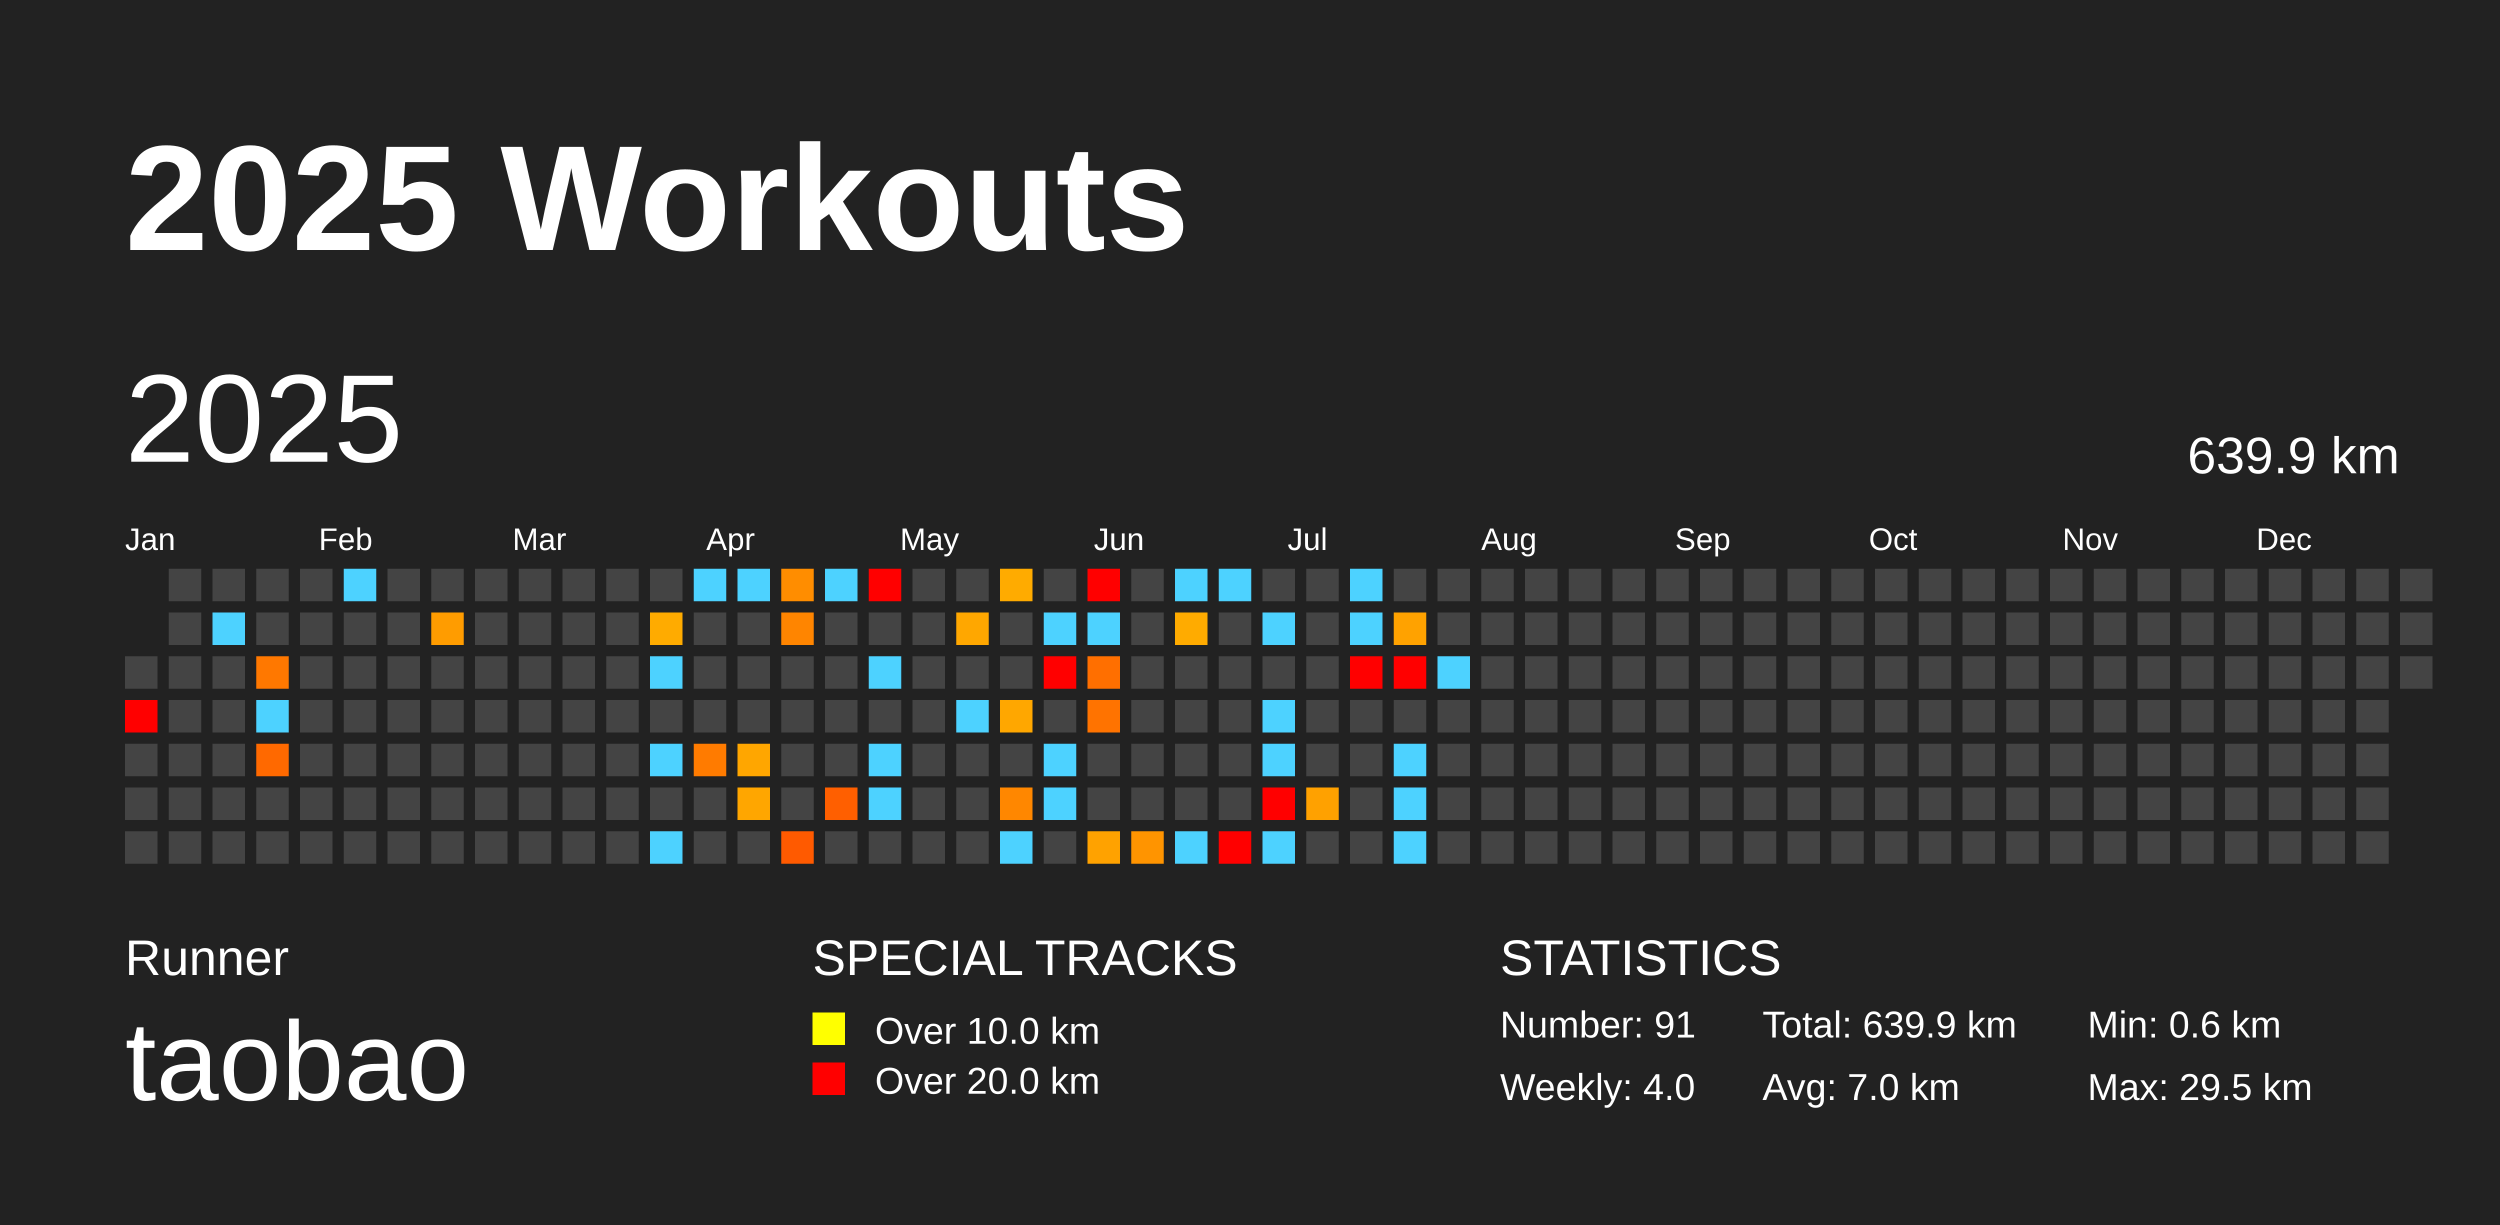
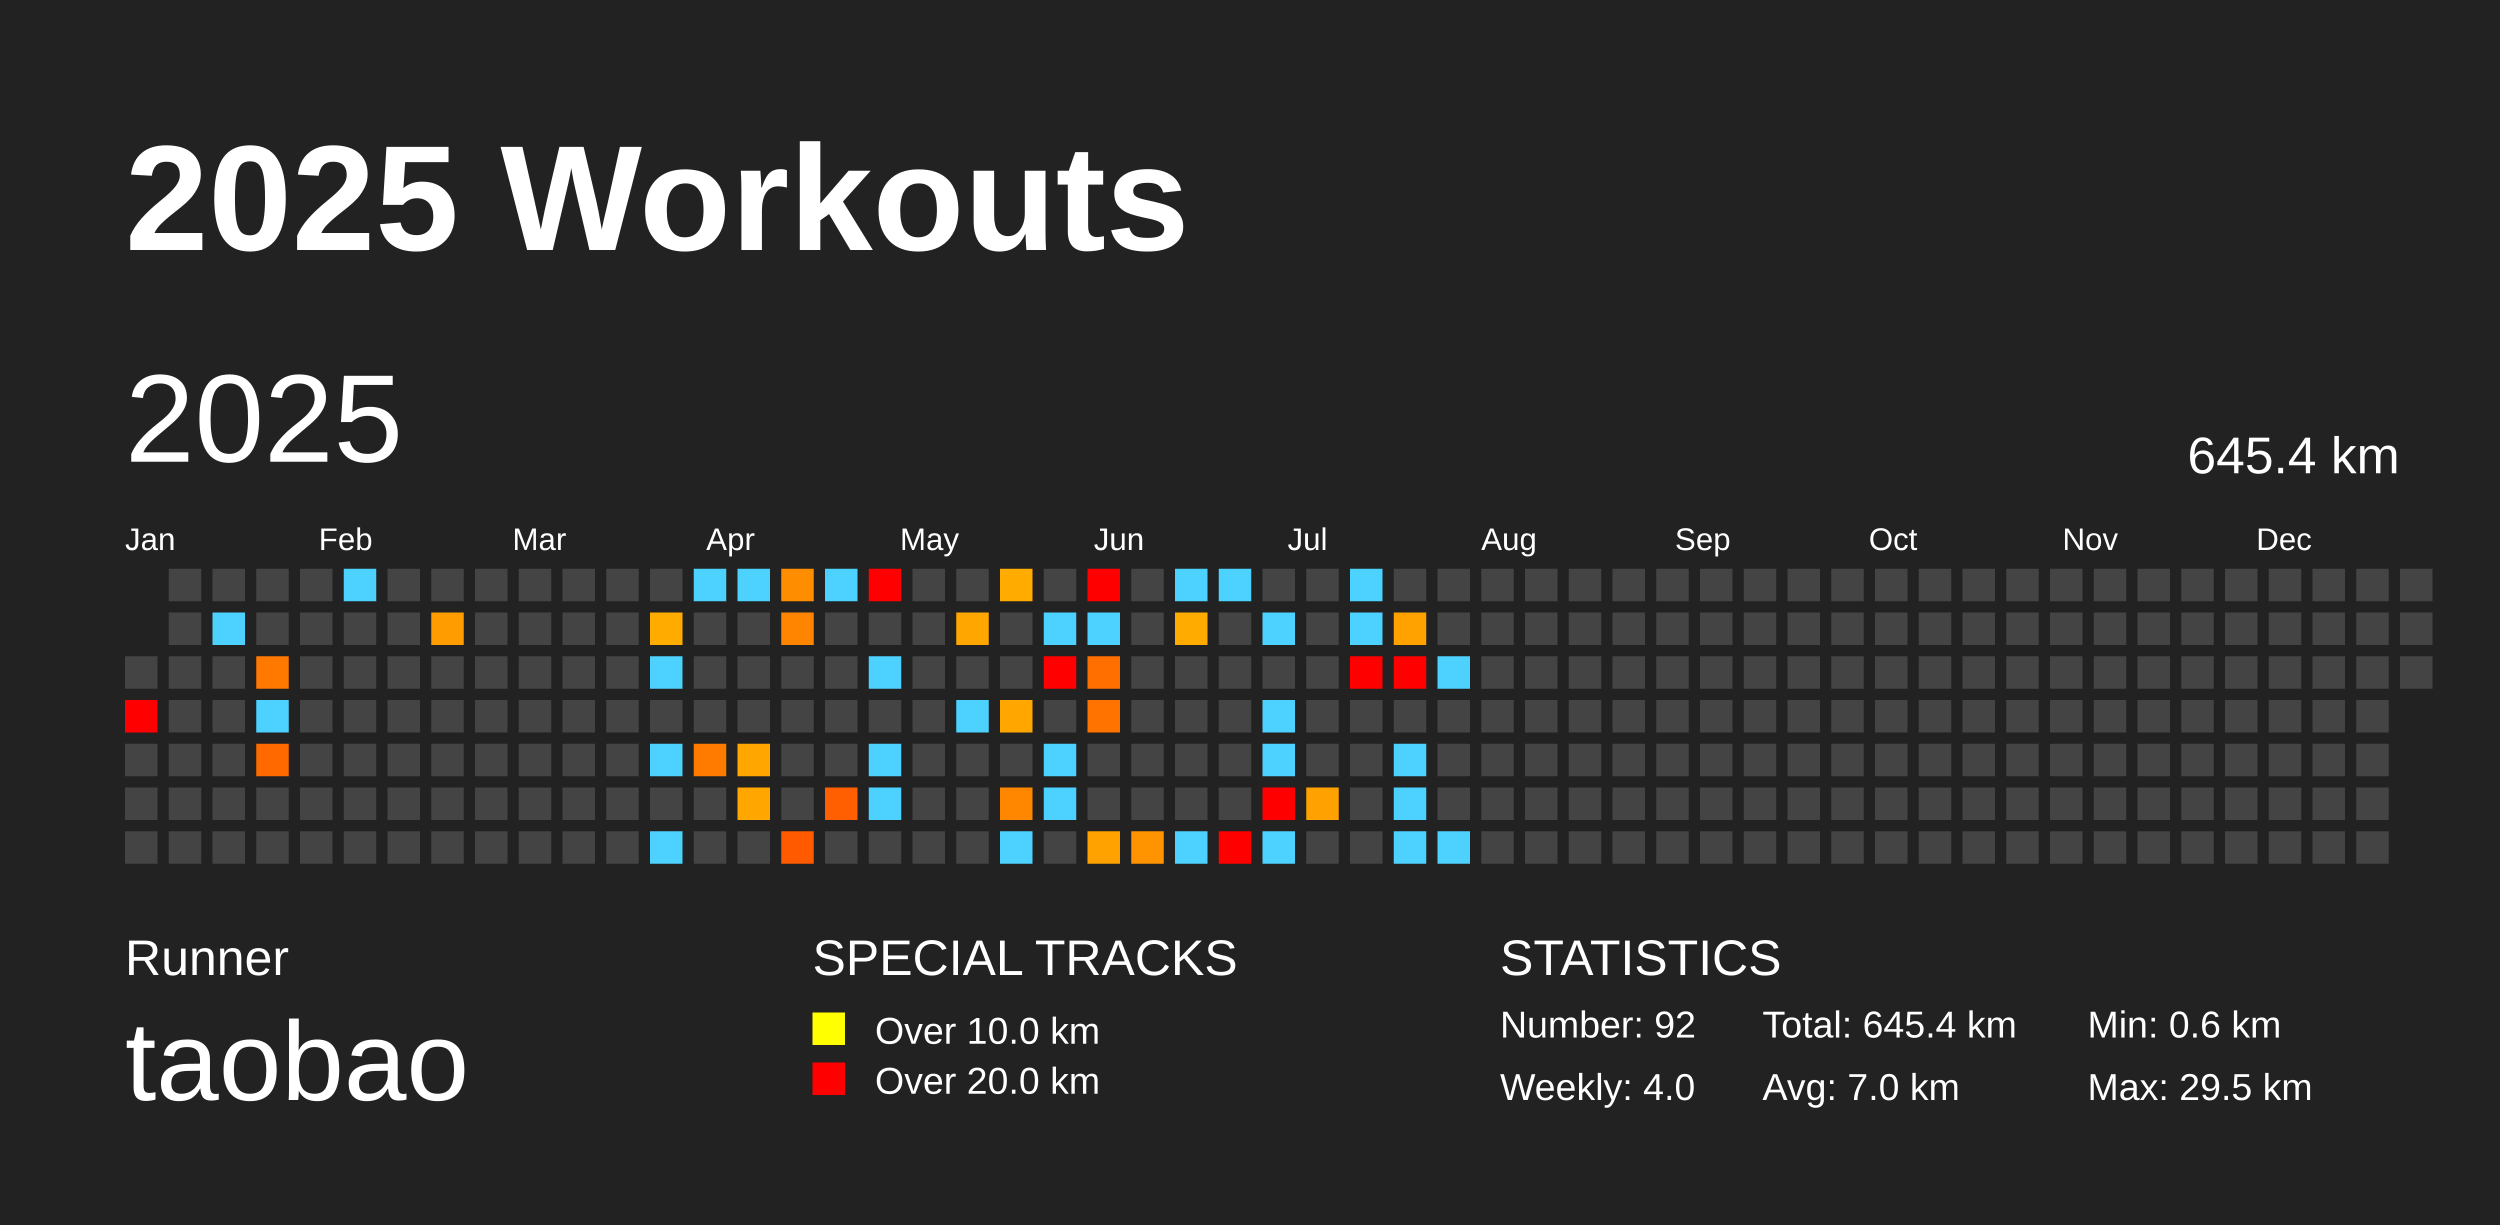
<svg xmlns="http://www.w3.org/2000/svg" baseProfile="full" height="98mm" version="1.1" viewBox="0,0,200,98" width="200mm">
  <defs />
  <rect fill="#222222" height="98" width="200" x="0" y="0" />
  <text fill="#FFFFFF" style="font-size:12px; font-family:Arial; font-weight:bold;" x="10" y="20">2025 Workouts</text>
  <text fill="#FFFFFF" style="font-size:4px; font-family:Arial" x="10" y="78">Runner</text>
  <text fill="#FFFFFF" style="font-size:9px; font-family:Arial" x="10" y="88">taobao</text>
  <text fill="#FFFFFF" style="font-size:4px; font-family:Arial" x="65" y="78">SPECIAL TRACKS</text>
  <rect fill="yellow" height="2.6" width="2.6" x="65" y="81" />
  <text fill="#FFFFFF" style="font-size:3px; font-family:Arial" x="70" y="83.5">Over 10.0 km</text>
  <rect fill="red" height="2.6" width="2.6" x="65" y="85" />
  <text fill="#FFFFFF" style="font-size:3px; font-family:Arial" x="70" y="87.5">Over 20.0 km</text>
  <text fill="#FFFFFF" style="font-size:4px; font-family:Arial" x="120" y="78">STATISTICS</text>
-   <text fill="#FFFFFF" style="font-size:3px; font-family:Arial" x="120" y="83">Number: 91</text>
+   <text fill="#FFFFFF" style="font-size:3px; font-family:Arial" x="120" y="83">Number: 92</text>
  <text fill="#FFFFFF" style="font-size:3px; font-family:Arial" x="120" y="88">Weekly: 4.0</text>
-   <text fill="#FFFFFF" style="font-size:3px; font-family:Arial" x="141" y="83">Total: 639.9 km</text>
+   <text fill="#FFFFFF" style="font-size:3px; font-family:Arial" x="141" y="83">Total: 645.4 km</text>
  <text fill="#FFFFFF" style="font-size:3px; font-family:Arial" x="141" y="88">Avg: 7.0 km</text>
  <text fill="#FFFFFF" style="font-size:3px; font-family:Arial" x="167" y="83">Min: 0.6 km</text>
  <text fill="#FFFFFF" style="font-size:3px; font-family:Arial" x="167" y="88">Max: 29.5 km</text>
  <text dominant-baseline="hanging" fill="#FFFFFF" style="font-size:10.0px; font-family:Arial;" x="10" y="30">2025</text>
-   <text dominant-baseline="hanging" fill="#FFFFFF" style="font-size:4.125px; font-family:Arial;" x="175" y="35">639.9 km</text>
+   <text dominant-baseline="hanging" fill="#FFFFFF" style="font-size:4.125px; font-family:Arial;" x="175" y="35">645.4 km</text>
  <text fill="#FFFFFF" style="font-size:2.5px; font-family:Arial" x="10.0" y="44">Jan</text>
  <text fill="#FFFFFF" style="font-size:2.5px; font-family:Arial" x="25.5" y="44">Feb</text>
  <text fill="#FFFFFF" style="font-size:2.5px; font-family:Arial" x="41.0" y="44">Mar</text>
  <text fill="#FFFFFF" style="font-size:2.5px; font-family:Arial" x="56.5" y="44">Apr</text>
  <text fill="#FFFFFF" style="font-size:2.5px; font-family:Arial" x="72.0" y="44">May</text>
  <text fill="#FFFFFF" style="font-size:2.5px; font-family:Arial" x="87.5" y="44">Jun</text>
  <text fill="#FFFFFF" style="font-size:2.5px; font-family:Arial" x="103.0" y="44">Jul</text>
  <text fill="#FFFFFF" style="font-size:2.5px; font-family:Arial" x="118.5" y="44">Aug</text>
  <text fill="#FFFFFF" style="font-size:2.5px; font-family:Arial" x="134.0" y="44">Sep</text>
  <text fill="#FFFFFF" style="font-size:2.5px; font-family:Arial" x="149.5" y="44">Oct</text>
  <text fill="#FFFFFF" style="font-size:2.5px; font-family:Arial" x="165.0" y="44">Nov</text>
  <text fill="#FFFFFF" style="font-size:2.5px; font-family:Arial" x="180.5" y="44">Dec</text>
  <rect fill="#444444" height="2.6" width="2.6" x="10.0" y="52.5" />
  <rect fill="red" height="2.6" width="2.6" x="10.0" y="56.0" />
  <rect fill="#444444" height="2.6" width="2.6" x="10.0" y="59.5" />
  <rect fill="#444444" height="2.6" width="2.6" x="10.0" y="63.0" />
  <rect fill="#444444" height="2.6" width="2.6" x="10.0" y="66.5" />
  <rect fill="#444444" height="2.6" width="2.6" x="13.5" y="45.5" />
  <rect fill="#444444" height="2.6" width="2.6" x="13.5" y="49.0" />
  <rect fill="#444444" height="2.6" width="2.6" x="13.5" y="52.5" />
  <rect fill="#444444" height="2.6" width="2.6" x="13.5" y="56.0" />
  <rect fill="#444444" height="2.6" width="2.6" x="13.5" y="59.5" />
  <rect fill="#444444" height="2.6" width="2.6" x="13.5" y="63.0" />
  <rect fill="#444444" height="2.6" width="2.6" x="13.5" y="66.5" />
  <rect fill="#444444" height="2.6" width="2.6" x="17.0" y="45.5" />
  <rect fill="#4dd2ff" height="2.6" width="2.6" x="17.0" y="49.0" />
  <rect fill="#444444" height="2.6" width="2.6" x="17.0" y="52.5" />
  <rect fill="#444444" height="2.6" width="2.6" x="17.0" y="56.0" />
  <rect fill="#444444" height="2.6" width="2.6" x="17.0" y="59.5" />
  <rect fill="#444444" height="2.6" width="2.6" x="17.0" y="63.0" />
  <rect fill="#444444" height="2.6" width="2.6" x="17.0" y="66.5" />
  <rect fill="#444444" height="2.6" width="2.6" x="20.5" y="45.5" />
  <rect fill="#444444" height="2.6" width="2.6" x="20.5" y="49.0" />
  <rect fill="#ff7800" height="2.6" width="2.6" x="20.5" y="52.5" />
  <rect fill="#4dd2ff" height="2.6" width="2.6" x="20.5" y="56.0" />
  <rect fill="#ff6900" height="2.6" width="2.6" x="20.5" y="59.5" />
  <rect fill="#444444" height="2.6" width="2.6" x="20.5" y="63.0" />
  <rect fill="#444444" height="2.6" width="2.6" x="20.5" y="66.5" />
  <rect fill="#444444" height="2.6" width="2.6" x="24.0" y="45.5" />
  <rect fill="#444444" height="2.6" width="2.6" x="24.0" y="49.0" />
  <rect fill="#444444" height="2.6" width="2.6" x="24.0" y="52.5" />
  <rect fill="#444444" height="2.6" width="2.6" x="24.0" y="56.0" />
  <rect fill="#444444" height="2.6" width="2.6" x="24.0" y="59.5" />
  <rect fill="#444444" height="2.6" width="2.6" x="24.0" y="63.0" />
  <rect fill="#444444" height="2.6" width="2.6" x="24.0" y="66.5" />
  <rect fill="#4dd2ff" height="2.6" width="2.6" x="27.5" y="45.5" />
  <rect fill="#444444" height="2.6" width="2.6" x="27.5" y="49.0" />
  <rect fill="#444444" height="2.6" width="2.6" x="27.5" y="52.5" />
  <rect fill="#444444" height="2.6" width="2.6" x="27.5" y="56.0" />
  <rect fill="#444444" height="2.6" width="2.6" x="27.5" y="59.5" />
  <rect fill="#444444" height="2.6" width="2.6" x="27.5" y="63.0" />
  <rect fill="#444444" height="2.6" width="2.6" x="27.5" y="66.5" />
  <rect fill="#444444" height="2.6" width="2.6" x="31.0" y="45.5" />
  <rect fill="#444444" height="2.6" width="2.6" x="31.0" y="49.0" />
  <rect fill="#444444" height="2.6" width="2.6" x="31.0" y="52.5" />
  <rect fill="#444444" height="2.6" width="2.6" x="31.0" y="56.0" />
  <rect fill="#444444" height="2.6" width="2.6" x="31.0" y="59.5" />
  <rect fill="#444444" height="2.6" width="2.6" x="31.0" y="63.0" />
  <rect fill="#444444" height="2.6" width="2.6" x="31.0" y="66.5" />
  <rect fill="#444444" height="2.6" width="2.6" x="34.5" y="45.5" />
  <rect fill="#ff9c00" height="2.6" width="2.6" x="34.5" y="49.0" />
  <rect fill="#444444" height="2.6" width="2.6" x="34.5" y="52.5" />
  <rect fill="#444444" height="2.6" width="2.6" x="34.5" y="56.0" />
  <rect fill="#444444" height="2.6" width="2.6" x="34.5" y="59.5" />
  <rect fill="#444444" height="2.6" width="2.6" x="34.5" y="63.0" />
  <rect fill="#444444" height="2.6" width="2.6" x="34.5" y="66.5" />
  <rect fill="#444444" height="2.6" width="2.6" x="38.0" y="45.5" />
  <rect fill="#444444" height="2.6" width="2.6" x="38.0" y="49.0" />
  <rect fill="#444444" height="2.6" width="2.6" x="38.0" y="52.5" />
  <rect fill="#444444" height="2.6" width="2.6" x="38.0" y="56.0" />
  <rect fill="#444444" height="2.6" width="2.6" x="38.0" y="59.5" />
  <rect fill="#444444" height="2.6" width="2.6" x="38.0" y="63.0" />
  <rect fill="#444444" height="2.6" width="2.6" x="38.0" y="66.5" />
  <rect fill="#444444" height="2.6" width="2.6" x="41.5" y="45.5" />
  <rect fill="#444444" height="2.6" width="2.6" x="41.5" y="49.0" />
  <rect fill="#444444" height="2.6" width="2.6" x="41.5" y="52.5" />
  <rect fill="#444444" height="2.6" width="2.6" x="41.5" y="56.0" />
  <rect fill="#444444" height="2.6" width="2.6" x="41.5" y="59.5" />
  <rect fill="#444444" height="2.6" width="2.6" x="41.5" y="63.0" />
  <rect fill="#444444" height="2.6" width="2.6" x="41.5" y="66.5" />
  <rect fill="#444444" height="2.6" width="2.6" x="45.0" y="45.5" />
  <rect fill="#444444" height="2.6" width="2.6" x="45.0" y="49.0" />
  <rect fill="#444444" height="2.6" width="2.6" x="45.0" y="52.5" />
  <rect fill="#444444" height="2.6" width="2.6" x="45.0" y="56.0" />
  <rect fill="#444444" height="2.6" width="2.6" x="45.0" y="59.5" />
  <rect fill="#444444" height="2.6" width="2.6" x="45.0" y="63.0" />
  <rect fill="#444444" height="2.6" width="2.6" x="45.0" y="66.5" />
  <rect fill="#444444" height="2.6" width="2.6" x="48.5" y="45.5" />
  <rect fill="#444444" height="2.6" width="2.6" x="48.5" y="49.0" />
  <rect fill="#444444" height="2.6" width="2.6" x="48.5" y="52.5" />
  <rect fill="#444444" height="2.6" width="2.6" x="48.5" y="56.0" />
  <rect fill="#444444" height="2.6" width="2.6" x="48.5" y="59.5" />
  <rect fill="#444444" height="2.6" width="2.6" x="48.5" y="63.0" />
  <rect fill="#444444" height="2.6" width="2.6" x="48.5" y="66.5" />
  <rect fill="#444444" height="2.6" width="2.6" x="52.0" y="45.5" />
  <rect fill="#ffab00" height="2.6" width="2.6" x="52.0" y="49.0" />
  <rect fill="#4dd2ff" height="2.6" width="2.6" x="52.0" y="52.5" />
  <rect fill="#444444" height="2.6" width="2.6" x="52.0" y="56.0" />
  <rect fill="#4dd2ff" height="2.6" width="2.6" x="52.0" y="59.5" />
  <rect fill="#444444" height="2.6" width="2.6" x="52.0" y="63.0" />
  <rect fill="#4dd2ff" height="2.6" width="2.6" x="52.0" y="66.5" />
  <rect fill="#4dd2ff" height="2.6" width="2.6" x="55.5" y="45.5" />
  <rect fill="#444444" height="2.6" width="2.6" x="55.5" y="49.0" />
  <rect fill="#444444" height="2.6" width="2.6" x="55.5" y="52.5" />
  <rect fill="#444444" height="2.6" width="2.6" x="55.5" y="56.0" />
  <rect fill="#ff7b00" height="2.6" width="2.6" x="55.5" y="59.5" />
  <rect fill="#444444" height="2.6" width="2.6" x="55.5" y="63.0" />
  <rect fill="#444444" height="2.6" width="2.6" x="55.5" y="66.5" />
  <rect fill="#4dd2ff" height="2.6" width="2.6" x="59.0" y="45.5" />
  <rect fill="#444444" height="2.6" width="2.6" x="59.0" y="49.0" />
  <rect fill="#444444" height="2.6" width="2.6" x="59.0" y="52.5" />
  <rect fill="#444444" height="2.6" width="2.6" x="59.0" y="56.0" />
  <rect fill="#ffa600" height="2.6" width="2.6" x="59.0" y="59.5" />
  <rect fill="#ffa600" height="2.6" width="2.6" x="59.0" y="63.0" />
  <rect fill="#444444" height="2.6" width="2.6" x="59.0" y="66.5" />
  <rect fill="#ff8d00" height="2.6" width="2.6" x="62.5" y="45.5" />
  <rect fill="#ff8500" height="2.6" width="2.6" x="62.5" y="49.0" />
  <rect fill="#444444" height="2.6" width="2.6" x="62.5" y="52.5" />
  <rect fill="#444444" height="2.6" width="2.6" x="62.5" y="56.0" />
  <rect fill="#444444" height="2.6" width="2.6" x="62.5" y="59.5" />
  <rect fill="#444444" height="2.6" width="2.6" x="62.5" y="63.0" />
  <rect fill="#ff5a00" height="2.6" width="2.6" x="62.5" y="66.5" />
  <rect fill="#4dd2ff" height="2.6" width="2.6" x="66.0" y="45.5" />
  <rect fill="#444444" height="2.6" width="2.6" x="66.0" y="49.0" />
  <rect fill="#444444" height="2.6" width="2.6" x="66.0" y="52.5" />
  <rect fill="#444444" height="2.6" width="2.6" x="66.0" y="56.0" />
  <rect fill="#444444" height="2.6" width="2.6" x="66.0" y="59.5" />
  <rect fill="#ff5f00" height="2.6" width="2.6" x="66.0" y="63.0" />
  <rect fill="#444444" height="2.6" width="2.6" x="66.0" y="66.5" />
  <rect fill="red" height="2.6" width="2.6" x="69.5" y="45.5" />
  <rect fill="#444444" height="2.6" width="2.6" x="69.5" y="49.0" />
  <rect fill="#4dd2ff" height="2.6" width="2.6" x="69.5" y="52.5" />
  <rect fill="#444444" height="2.6" width="2.6" x="69.5" y="56.0" />
  <rect fill="#4dd2ff" height="2.6" width="2.6" x="69.5" y="59.5" />
  <rect fill="#4dd2ff" height="2.6" width="2.6" x="69.5" y="63.0" />
  <rect fill="#444444" height="2.6" width="2.6" x="69.5" y="66.5" />
  <rect fill="#444444" height="2.6" width="2.6" x="73.0" y="45.5" />
  <rect fill="#444444" height="2.6" width="2.6" x="73.0" y="49.0" />
  <rect fill="#444444" height="2.6" width="2.6" x="73.0" y="52.5" />
  <rect fill="#444444" height="2.6" width="2.6" x="73.0" y="56.0" />
  <rect fill="#444444" height="2.6" width="2.6" x="73.0" y="59.5" />
  <rect fill="#444444" height="2.6" width="2.6" x="73.0" y="63.0" />
  <rect fill="#444444" height="2.6" width="2.6" x="73.0" y="66.5" />
  <rect fill="#444444" height="2.6" width="2.6" x="76.5" y="45.5" />
  <rect fill="#ffa700" height="2.6" width="2.6" x="76.5" y="49.0" />
  <rect fill="#444444" height="2.6" width="2.6" x="76.5" y="52.5" />
  <rect fill="#4dd2ff" height="2.6" width="2.6" x="76.5" y="56.0" />
  <rect fill="#444444" height="2.6" width="2.6" x="76.5" y="59.5" />
  <rect fill="#444444" height="2.6" width="2.6" x="76.5" y="63.0" />
  <rect fill="#444444" height="2.6" width="2.6" x="76.5" y="66.5" />
  <rect fill="#ffab00" height="2.6" width="2.6" x="80.0" y="45.5" />
  <rect fill="#444444" height="2.6" width="2.6" x="80.0" y="49.0" />
  <rect fill="#444444" height="2.6" width="2.6" x="80.0" y="52.5" />
  <rect fill="#ffa700" height="2.6" width="2.6" x="80.0" y="56.0" />
  <rect fill="#444444" height="2.6" width="2.6" x="80.0" y="59.5" />
  <rect fill="#ff8700" height="2.6" width="2.6" x="80.0" y="63.0" />
  <rect fill="#4dd2ff" height="2.6" width="2.6" x="80.0" y="66.5" />
  <rect fill="#444444" height="2.6" width="2.6" x="83.5" y="45.5" />
  <rect fill="#4dd2ff" height="2.6" width="2.6" x="83.5" y="49.0" />
  <rect fill="red" height="2.6" width="2.6" x="83.5" y="52.5" />
  <rect fill="#444444" height="2.6" width="2.6" x="83.5" y="56.0" />
  <rect fill="#4dd2ff" height="2.6" width="2.6" x="83.5" y="59.5" />
  <rect fill="#4dd2ff" height="2.6" width="2.6" x="83.5" y="63.0" />
  <rect fill="#444444" height="2.6" width="2.6" x="83.5" y="66.5" />
  <rect fill="red" height="2.6" width="2.6" x="87.0" y="45.5" />
  <rect fill="#4dd2ff" height="2.6" width="2.6" x="87.0" y="49.0" />
  <rect fill="#ff6f00" height="2.6" width="2.6" x="87.0" y="52.5" />
  <rect fill="#ff7300" height="2.6" width="2.6" x="87.0" y="56.0" />
  <rect fill="#444444" height="2.6" width="2.6" x="87.0" y="59.5" />
  <rect fill="#444444" height="2.6" width="2.6" x="87.0" y="63.0" />
  <rect fill="#ffa200" height="2.6" width="2.6" x="87.0" y="66.5" />
  <rect fill="#444444" height="2.6" width="2.6" x="90.5" y="45.5" />
  <rect fill="#444444" height="2.6" width="2.6" x="90.5" y="49.0" />
  <rect fill="#444444" height="2.6" width="2.6" x="90.5" y="52.5" />
  <rect fill="#444444" height="2.6" width="2.6" x="90.5" y="56.0" />
  <rect fill="#444444" height="2.6" width="2.6" x="90.5" y="59.5" />
  <rect fill="#444444" height="2.6" width="2.6" x="90.5" y="63.0" />
  <rect fill="#ff9400" height="2.6" width="2.6" x="90.5" y="66.5" />
  <rect fill="#4dd2ff" height="2.6" width="2.6" x="94.0" y="45.5" />
  <rect fill="#ffab00" height="2.6" width="2.6" x="94.0" y="49.0" />
  <rect fill="#444444" height="2.6" width="2.6" x="94.0" y="52.5" />
  <rect fill="#444444" height="2.6" width="2.6" x="94.0" y="56.0" />
  <rect fill="#444444" height="2.6" width="2.6" x="94.0" y="59.5" />
  <rect fill="#444444" height="2.6" width="2.6" x="94.0" y="63.0" />
  <rect fill="#4dd2ff" height="2.6" width="2.6" x="94.0" y="66.5" />
  <rect fill="#4dd2ff" height="2.6" width="2.6" x="97.5" y="45.5" />
  <rect fill="#444444" height="2.6" width="2.6" x="97.5" y="49.0" />
  <rect fill="#444444" height="2.6" width="2.6" x="97.5" y="52.5" />
  <rect fill="#444444" height="2.6" width="2.6" x="97.5" y="56.0" />
  <rect fill="#444444" height="2.6" width="2.6" x="97.5" y="59.5" />
  <rect fill="#444444" height="2.6" width="2.6" x="97.5" y="63.0" />
  <rect fill="red" height="2.6" width="2.6" x="97.5" y="66.5" />
  <rect fill="#444444" height="2.6" width="2.6" x="101.0" y="45.5" />
  <rect fill="#4dd2ff" height="2.6" width="2.6" x="101.0" y="49.0" />
  <rect fill="#444444" height="2.6" width="2.6" x="101.0" y="52.5" />
  <rect fill="#4dd2ff" height="2.6" width="2.6" x="101.0" y="56.0" />
  <rect fill="#4dd2ff" height="2.6" width="2.6" x="101.0" y="59.5" />
  <rect fill="red" height="2.6" width="2.6" x="101.0" y="63.0" />
  <rect fill="#4dd2ff" height="2.6" width="2.6" x="101.0" y="66.5" />
  <rect fill="#444444" height="2.6" width="2.6" x="104.5" y="45.5" />
  <rect fill="#444444" height="2.6" width="2.6" x="104.5" y="49.0" />
  <rect fill="#444444" height="2.6" width="2.6" x="104.5" y="52.5" />
  <rect fill="#444444" height="2.6" width="2.6" x="104.5" y="56.0" />
  <rect fill="#444444" height="2.6" width="2.6" x="104.5" y="59.5" />
  <rect fill="#ffa100" height="2.6" width="2.6" x="104.5" y="63.0" />
  <rect fill="#444444" height="2.6" width="2.6" x="104.5" y="66.5" />
  <rect fill="#4dd2ff" height="2.6" width="2.6" x="108.0" y="45.5" />
  <rect fill="#4dd2ff" height="2.6" width="2.6" x="108.0" y="49.0" />
  <rect fill="red" height="2.6" width="2.6" x="108.0" y="52.5" />
  <rect fill="#444444" height="2.6" width="2.6" x="108.0" y="56.0" />
  <rect fill="#444444" height="2.6" width="2.6" x="108.0" y="59.5" />
  <rect fill="#444444" height="2.6" width="2.6" x="108.0" y="63.0" />
  <rect fill="#444444" height="2.6" width="2.6" x="108.0" y="66.5" />
  <rect fill="#444444" height="2.6" width="2.6" x="111.5" y="45.5" />
  <rect fill="#ffa200" height="2.6" width="2.6" x="111.5" y="49.0" />
  <rect fill="red" height="2.6" width="2.6" x="111.5" y="52.5" />
  <rect fill="#444444" height="2.6" width="2.6" x="111.5" y="56.0" />
  <rect fill="#4dd2ff" height="2.6" width="2.6" x="111.5" y="59.5" />
  <rect fill="#4dd2ff" height="2.6" width="2.6" x="111.5" y="63.0" />
  <rect fill="#4dd2ff" height="2.6" width="2.6" x="111.5" y="66.5" />
  <rect fill="#444444" height="2.6" width="2.6" x="115.0" y="45.5" />
  <rect fill="#444444" height="2.6" width="2.6" x="115.0" y="49.0" />
  <rect fill="#4dd2ff" height="2.6" width="2.6" x="115.0" y="52.5" />
  <rect fill="#444444" height="2.6" width="2.6" x="115.0" y="56.0" />
  <rect fill="#444444" height="2.6" width="2.6" x="115.0" y="59.5" />
  <rect fill="#444444" height="2.6" width="2.6" x="115.0" y="63.0" />
-   <rect fill="#444444" height="2.6" width="2.6" x="115.0" y="66.5" />
+   <rect fill="#4dd2ff" height="2.6" width="2.6" x="115.0" y="66.5" />
  <rect fill="#444444" height="2.6" width="2.6" x="118.5" y="45.5" />
  <rect fill="#444444" height="2.6" width="2.6" x="118.5" y="49.0" />
  <rect fill="#444444" height="2.6" width="2.6" x="118.5" y="52.5" />
  <rect fill="#444444" height="2.6" width="2.6" x="118.5" y="56.0" />
  <rect fill="#444444" height="2.6" width="2.6" x="118.5" y="59.5" />
  <rect fill="#444444" height="2.6" width="2.6" x="118.5" y="63.0" />
  <rect fill="#444444" height="2.6" width="2.6" x="118.5" y="66.5" />
  <rect fill="#444444" height="2.6" width="2.6" x="122.0" y="45.5" />
  <rect fill="#444444" height="2.6" width="2.6" x="122.0" y="49.0" />
  <rect fill="#444444" height="2.6" width="2.6" x="122.0" y="52.5" />
  <rect fill="#444444" height="2.6" width="2.6" x="122.0" y="56.0" />
  <rect fill="#444444" height="2.6" width="2.6" x="122.0" y="59.5" />
  <rect fill="#444444" height="2.6" width="2.6" x="122.0" y="63.0" />
  <rect fill="#444444" height="2.6" width="2.6" x="122.0" y="66.5" />
  <rect fill="#444444" height="2.6" width="2.6" x="125.5" y="45.5" />
  <rect fill="#444444" height="2.6" width="2.6" x="125.5" y="49.0" />
  <rect fill="#444444" height="2.6" width="2.6" x="125.5" y="52.5" />
  <rect fill="#444444" height="2.6" width="2.6" x="125.5" y="56.0" />
  <rect fill="#444444" height="2.6" width="2.6" x="125.5" y="59.5" />
  <rect fill="#444444" height="2.6" width="2.6" x="125.5" y="63.0" />
  <rect fill="#444444" height="2.6" width="2.6" x="125.5" y="66.5" />
  <rect fill="#444444" height="2.6" width="2.6" x="129.0" y="45.5" />
  <rect fill="#444444" height="2.6" width="2.6" x="129.0" y="49.0" />
  <rect fill="#444444" height="2.6" width="2.6" x="129.0" y="52.5" />
  <rect fill="#444444" height="2.6" width="2.6" x="129.0" y="56.0" />
  <rect fill="#444444" height="2.6" width="2.6" x="129.0" y="59.5" />
  <rect fill="#444444" height="2.6" width="2.6" x="129.0" y="63.0" />
  <rect fill="#444444" height="2.6" width="2.6" x="129.0" y="66.5" />
  <rect fill="#444444" height="2.6" width="2.6" x="132.5" y="45.5" />
  <rect fill="#444444" height="2.6" width="2.6" x="132.5" y="49.0" />
  <rect fill="#444444" height="2.6" width="2.6" x="132.5" y="52.5" />
  <rect fill="#444444" height="2.6" width="2.6" x="132.5" y="56.0" />
  <rect fill="#444444" height="2.6" width="2.6" x="132.5" y="59.5" />
  <rect fill="#444444" height="2.6" width="2.6" x="132.5" y="63.0" />
  <rect fill="#444444" height="2.6" width="2.6" x="132.5" y="66.5" />
  <rect fill="#444444" height="2.6" width="2.6" x="136.0" y="45.5" />
  <rect fill="#444444" height="2.6" width="2.6" x="136.0" y="49.0" />
  <rect fill="#444444" height="2.6" width="2.6" x="136.0" y="52.5" />
  <rect fill="#444444" height="2.6" width="2.6" x="136.0" y="56.0" />
  <rect fill="#444444" height="2.6" width="2.6" x="136.0" y="59.5" />
  <rect fill="#444444" height="2.6" width="2.6" x="136.0" y="63.0" />
  <rect fill="#444444" height="2.6" width="2.6" x="136.0" y="66.5" />
  <rect fill="#444444" height="2.6" width="2.6" x="139.5" y="45.5" />
  <rect fill="#444444" height="2.6" width="2.6" x="139.5" y="49.0" />
  <rect fill="#444444" height="2.6" width="2.6" x="139.5" y="52.5" />
  <rect fill="#444444" height="2.6" width="2.6" x="139.5" y="56.0" />
  <rect fill="#444444" height="2.6" width="2.6" x="139.5" y="59.5" />
  <rect fill="#444444" height="2.6" width="2.6" x="139.5" y="63.0" />
  <rect fill="#444444" height="2.6" width="2.6" x="139.5" y="66.5" />
  <rect fill="#444444" height="2.6" width="2.6" x="143.0" y="45.5" />
  <rect fill="#444444" height="2.6" width="2.6" x="143.0" y="49.0" />
  <rect fill="#444444" height="2.6" width="2.6" x="143.0" y="52.5" />
  <rect fill="#444444" height="2.6" width="2.6" x="143.0" y="56.0" />
  <rect fill="#444444" height="2.6" width="2.6" x="143.0" y="59.5" />
  <rect fill="#444444" height="2.6" width="2.6" x="143.0" y="63.0" />
  <rect fill="#444444" height="2.6" width="2.6" x="143.0" y="66.5" />
  <rect fill="#444444" height="2.6" width="2.6" x="146.5" y="45.5" />
  <rect fill="#444444" height="2.6" width="2.6" x="146.5" y="49.0" />
  <rect fill="#444444" height="2.6" width="2.6" x="146.5" y="52.5" />
  <rect fill="#444444" height="2.6" width="2.6" x="146.5" y="56.0" />
  <rect fill="#444444" height="2.6" width="2.6" x="146.5" y="59.5" />
  <rect fill="#444444" height="2.6" width="2.6" x="146.5" y="63.0" />
  <rect fill="#444444" height="2.6" width="2.6" x="146.5" y="66.5" />
  <rect fill="#444444" height="2.6" width="2.6" x="150.0" y="45.5" />
  <rect fill="#444444" height="2.6" width="2.6" x="150.0" y="49.0" />
  <rect fill="#444444" height="2.6" width="2.6" x="150.0" y="52.5" />
  <rect fill="#444444" height="2.6" width="2.6" x="150.0" y="56.0" />
  <rect fill="#444444" height="2.6" width="2.6" x="150.0" y="59.5" />
  <rect fill="#444444" height="2.6" width="2.6" x="150.0" y="63.0" />
  <rect fill="#444444" height="2.6" width="2.6" x="150.0" y="66.5" />
  <rect fill="#444444" height="2.6" width="2.6" x="153.5" y="45.5" />
  <rect fill="#444444" height="2.6" width="2.6" x="153.5" y="49.0" />
  <rect fill="#444444" height="2.6" width="2.6" x="153.5" y="52.5" />
  <rect fill="#444444" height="2.6" width="2.6" x="153.5" y="56.0" />
  <rect fill="#444444" height="2.6" width="2.6" x="153.5" y="59.5" />
  <rect fill="#444444" height="2.6" width="2.6" x="153.5" y="63.0" />
  <rect fill="#444444" height="2.6" width="2.6" x="153.5" y="66.5" />
  <rect fill="#444444" height="2.6" width="2.6" x="157.0" y="45.5" />
  <rect fill="#444444" height="2.6" width="2.6" x="157.0" y="49.0" />
  <rect fill="#444444" height="2.6" width="2.6" x="157.0" y="52.5" />
  <rect fill="#444444" height="2.6" width="2.6" x="157.0" y="56.0" />
  <rect fill="#444444" height="2.6" width="2.6" x="157.0" y="59.5" />
  <rect fill="#444444" height="2.6" width="2.6" x="157.0" y="63.0" />
  <rect fill="#444444" height="2.6" width="2.6" x="157.0" y="66.5" />
  <rect fill="#444444" height="2.6" width="2.6" x="160.5" y="45.5" />
  <rect fill="#444444" height="2.6" width="2.6" x="160.5" y="49.0" />
  <rect fill="#444444" height="2.6" width="2.6" x="160.5" y="52.5" />
  <rect fill="#444444" height="2.6" width="2.6" x="160.5" y="56.0" />
  <rect fill="#444444" height="2.6" width="2.6" x="160.5" y="59.5" />
  <rect fill="#444444" height="2.6" width="2.6" x="160.5" y="63.0" />
  <rect fill="#444444" height="2.6" width="2.6" x="160.5" y="66.5" />
  <rect fill="#444444" height="2.6" width="2.6" x="164.0" y="45.5" />
  <rect fill="#444444" height="2.6" width="2.6" x="164.0" y="49.0" />
  <rect fill="#444444" height="2.6" width="2.6" x="164.0" y="52.5" />
  <rect fill="#444444" height="2.6" width="2.6" x="164.0" y="56.0" />
  <rect fill="#444444" height="2.6" width="2.6" x="164.0" y="59.5" />
  <rect fill="#444444" height="2.6" width="2.6" x="164.0" y="63.0" />
  <rect fill="#444444" height="2.6" width="2.6" x="164.0" y="66.5" />
  <rect fill="#444444" height="2.6" width="2.6" x="167.5" y="45.5" />
  <rect fill="#444444" height="2.6" width="2.6" x="167.5" y="49.0" />
  <rect fill="#444444" height="2.6" width="2.6" x="167.5" y="52.5" />
  <rect fill="#444444" height="2.6" width="2.6" x="167.5" y="56.0" />
  <rect fill="#444444" height="2.6" width="2.6" x="167.5" y="59.5" />
  <rect fill="#444444" height="2.6" width="2.6" x="167.5" y="63.0" />
  <rect fill="#444444" height="2.6" width="2.6" x="167.5" y="66.5" />
  <rect fill="#444444" height="2.6" width="2.6" x="171.0" y="45.5" />
  <rect fill="#444444" height="2.6" width="2.6" x="171.0" y="49.0" />
  <rect fill="#444444" height="2.6" width="2.6" x="171.0" y="52.5" />
  <rect fill="#444444" height="2.6" width="2.6" x="171.0" y="56.0" />
  <rect fill="#444444" height="2.6" width="2.6" x="171.0" y="59.5" />
  <rect fill="#444444" height="2.6" width="2.6" x="171.0" y="63.0" />
  <rect fill="#444444" height="2.6" width="2.6" x="171.0" y="66.5" />
  <rect fill="#444444" height="2.6" width="2.6" x="174.5" y="45.5" />
  <rect fill="#444444" height="2.6" width="2.6" x="174.5" y="49.0" />
  <rect fill="#444444" height="2.6" width="2.6" x="174.5" y="52.5" />
  <rect fill="#444444" height="2.6" width="2.6" x="174.5" y="56.0" />
  <rect fill="#444444" height="2.6" width="2.6" x="174.5" y="59.5" />
  <rect fill="#444444" height="2.6" width="2.6" x="174.5" y="63.0" />
  <rect fill="#444444" height="2.6" width="2.6" x="174.5" y="66.5" />
  <rect fill="#444444" height="2.6" width="2.6" x="178.0" y="45.5" />
  <rect fill="#444444" height="2.6" width="2.6" x="178.0" y="49.0" />
  <rect fill="#444444" height="2.6" width="2.6" x="178.0" y="52.5" />
  <rect fill="#444444" height="2.6" width="2.6" x="178.0" y="56.0" />
  <rect fill="#444444" height="2.6" width="2.6" x="178.0" y="59.5" />
  <rect fill="#444444" height="2.6" width="2.6" x="178.0" y="63.0" />
  <rect fill="#444444" height="2.6" width="2.6" x="178.0" y="66.5" />
  <rect fill="#444444" height="2.6" width="2.6" x="181.5" y="45.5" />
  <rect fill="#444444" height="2.6" width="2.6" x="181.5" y="49.0" />
  <rect fill="#444444" height="2.6" width="2.6" x="181.5" y="52.5" />
  <rect fill="#444444" height="2.6" width="2.6" x="181.5" y="56.0" />
  <rect fill="#444444" height="2.6" width="2.6" x="181.5" y="59.5" />
  <rect fill="#444444" height="2.6" width="2.6" x="181.5" y="63.0" />
  <rect fill="#444444" height="2.6" width="2.6" x="181.5" y="66.5" />
  <rect fill="#444444" height="2.6" width="2.6" x="185.0" y="45.5" />
  <rect fill="#444444" height="2.6" width="2.6" x="185.0" y="49.0" />
  <rect fill="#444444" height="2.6" width="2.6" x="185.0" y="52.5" />
  <rect fill="#444444" height="2.6" width="2.6" x="185.0" y="56.0" />
  <rect fill="#444444" height="2.6" width="2.6" x="185.0" y="59.5" />
  <rect fill="#444444" height="2.6" width="2.6" x="185.0" y="63.0" />
  <rect fill="#444444" height="2.6" width="2.6" x="185.0" y="66.5" />
  <rect fill="#444444" height="2.6" width="2.6" x="188.5" y="45.5" />
  <rect fill="#444444" height="2.6" width="2.6" x="188.5" y="49.0" />
  <rect fill="#444444" height="2.6" width="2.6" x="188.5" y="52.5" />
  <rect fill="#444444" height="2.6" width="2.6" x="188.5" y="56.0" />
  <rect fill="#444444" height="2.6" width="2.6" x="188.5" y="59.5" />
  <rect fill="#444444" height="2.6" width="2.6" x="188.5" y="63.0" />
  <rect fill="#444444" height="2.6" width="2.6" x="188.5" y="66.5" />
  <rect fill="#444444" height="2.6" width="2.6" x="192.0" y="45.5" />
  <rect fill="#444444" height="2.6" width="2.6" x="192.0" y="49.0" />
  <rect fill="#444444" height="2.6" width="2.6" x="192.0" y="52.5" />
</svg>
